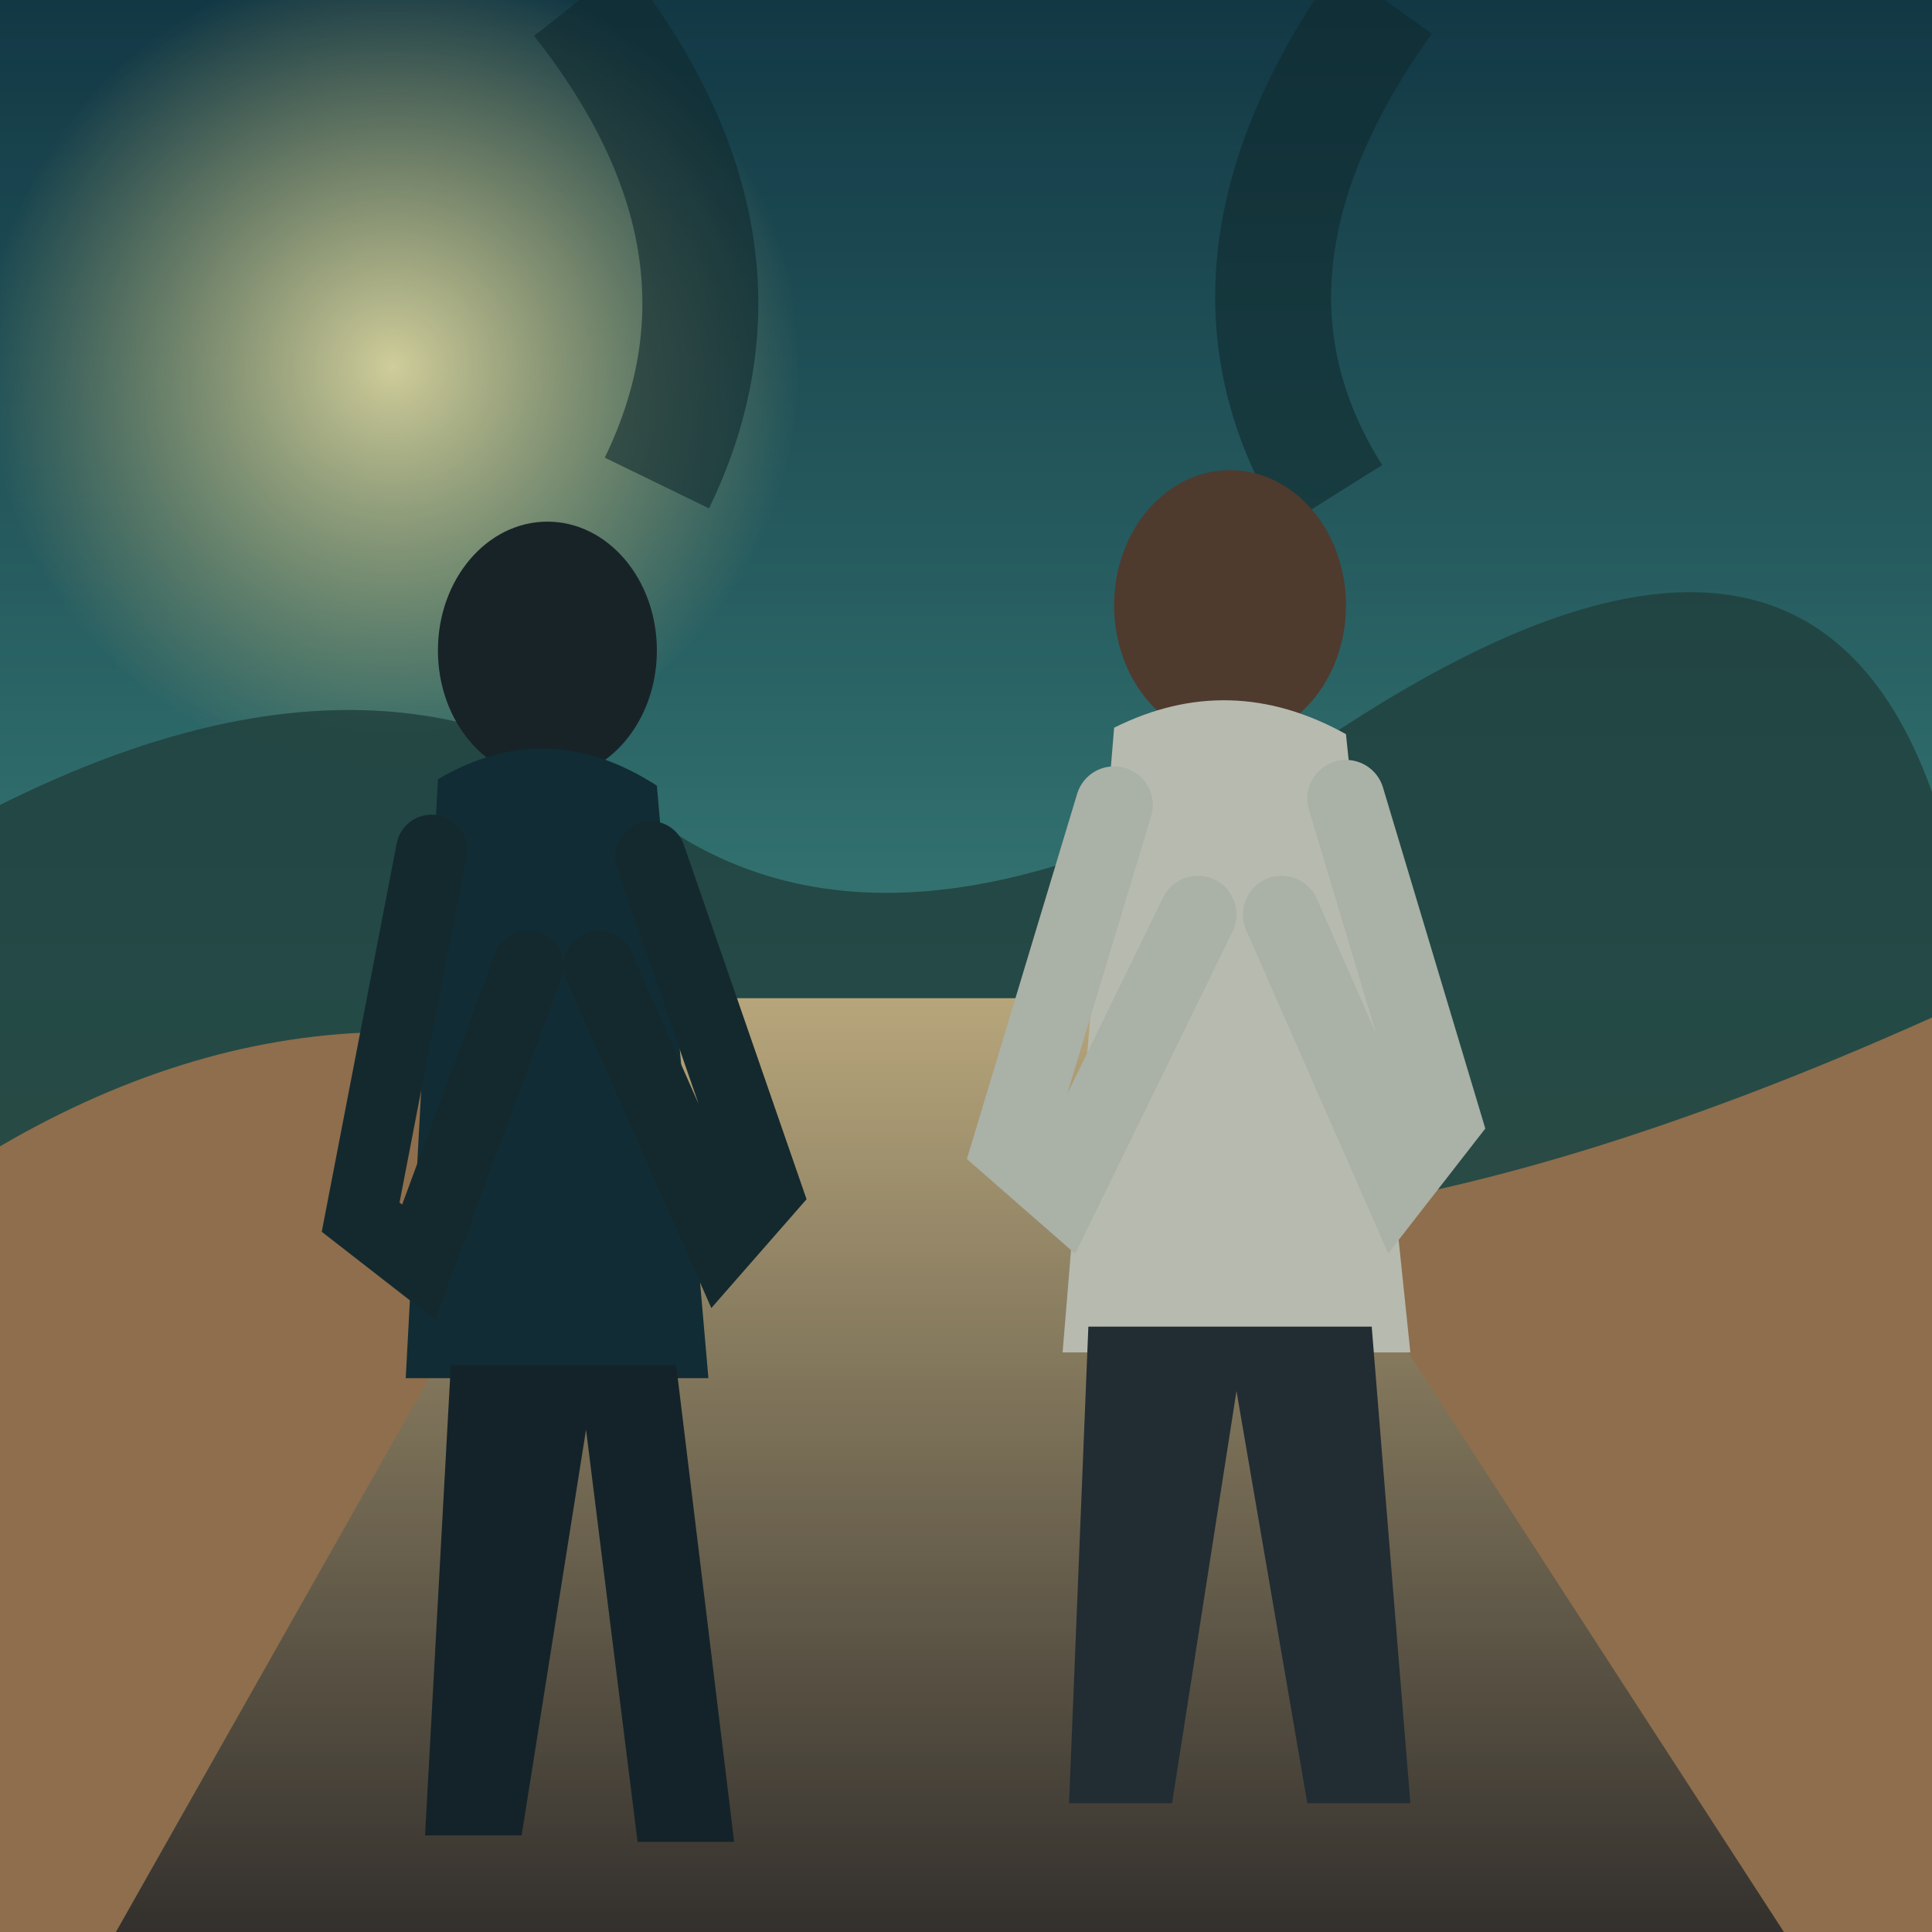
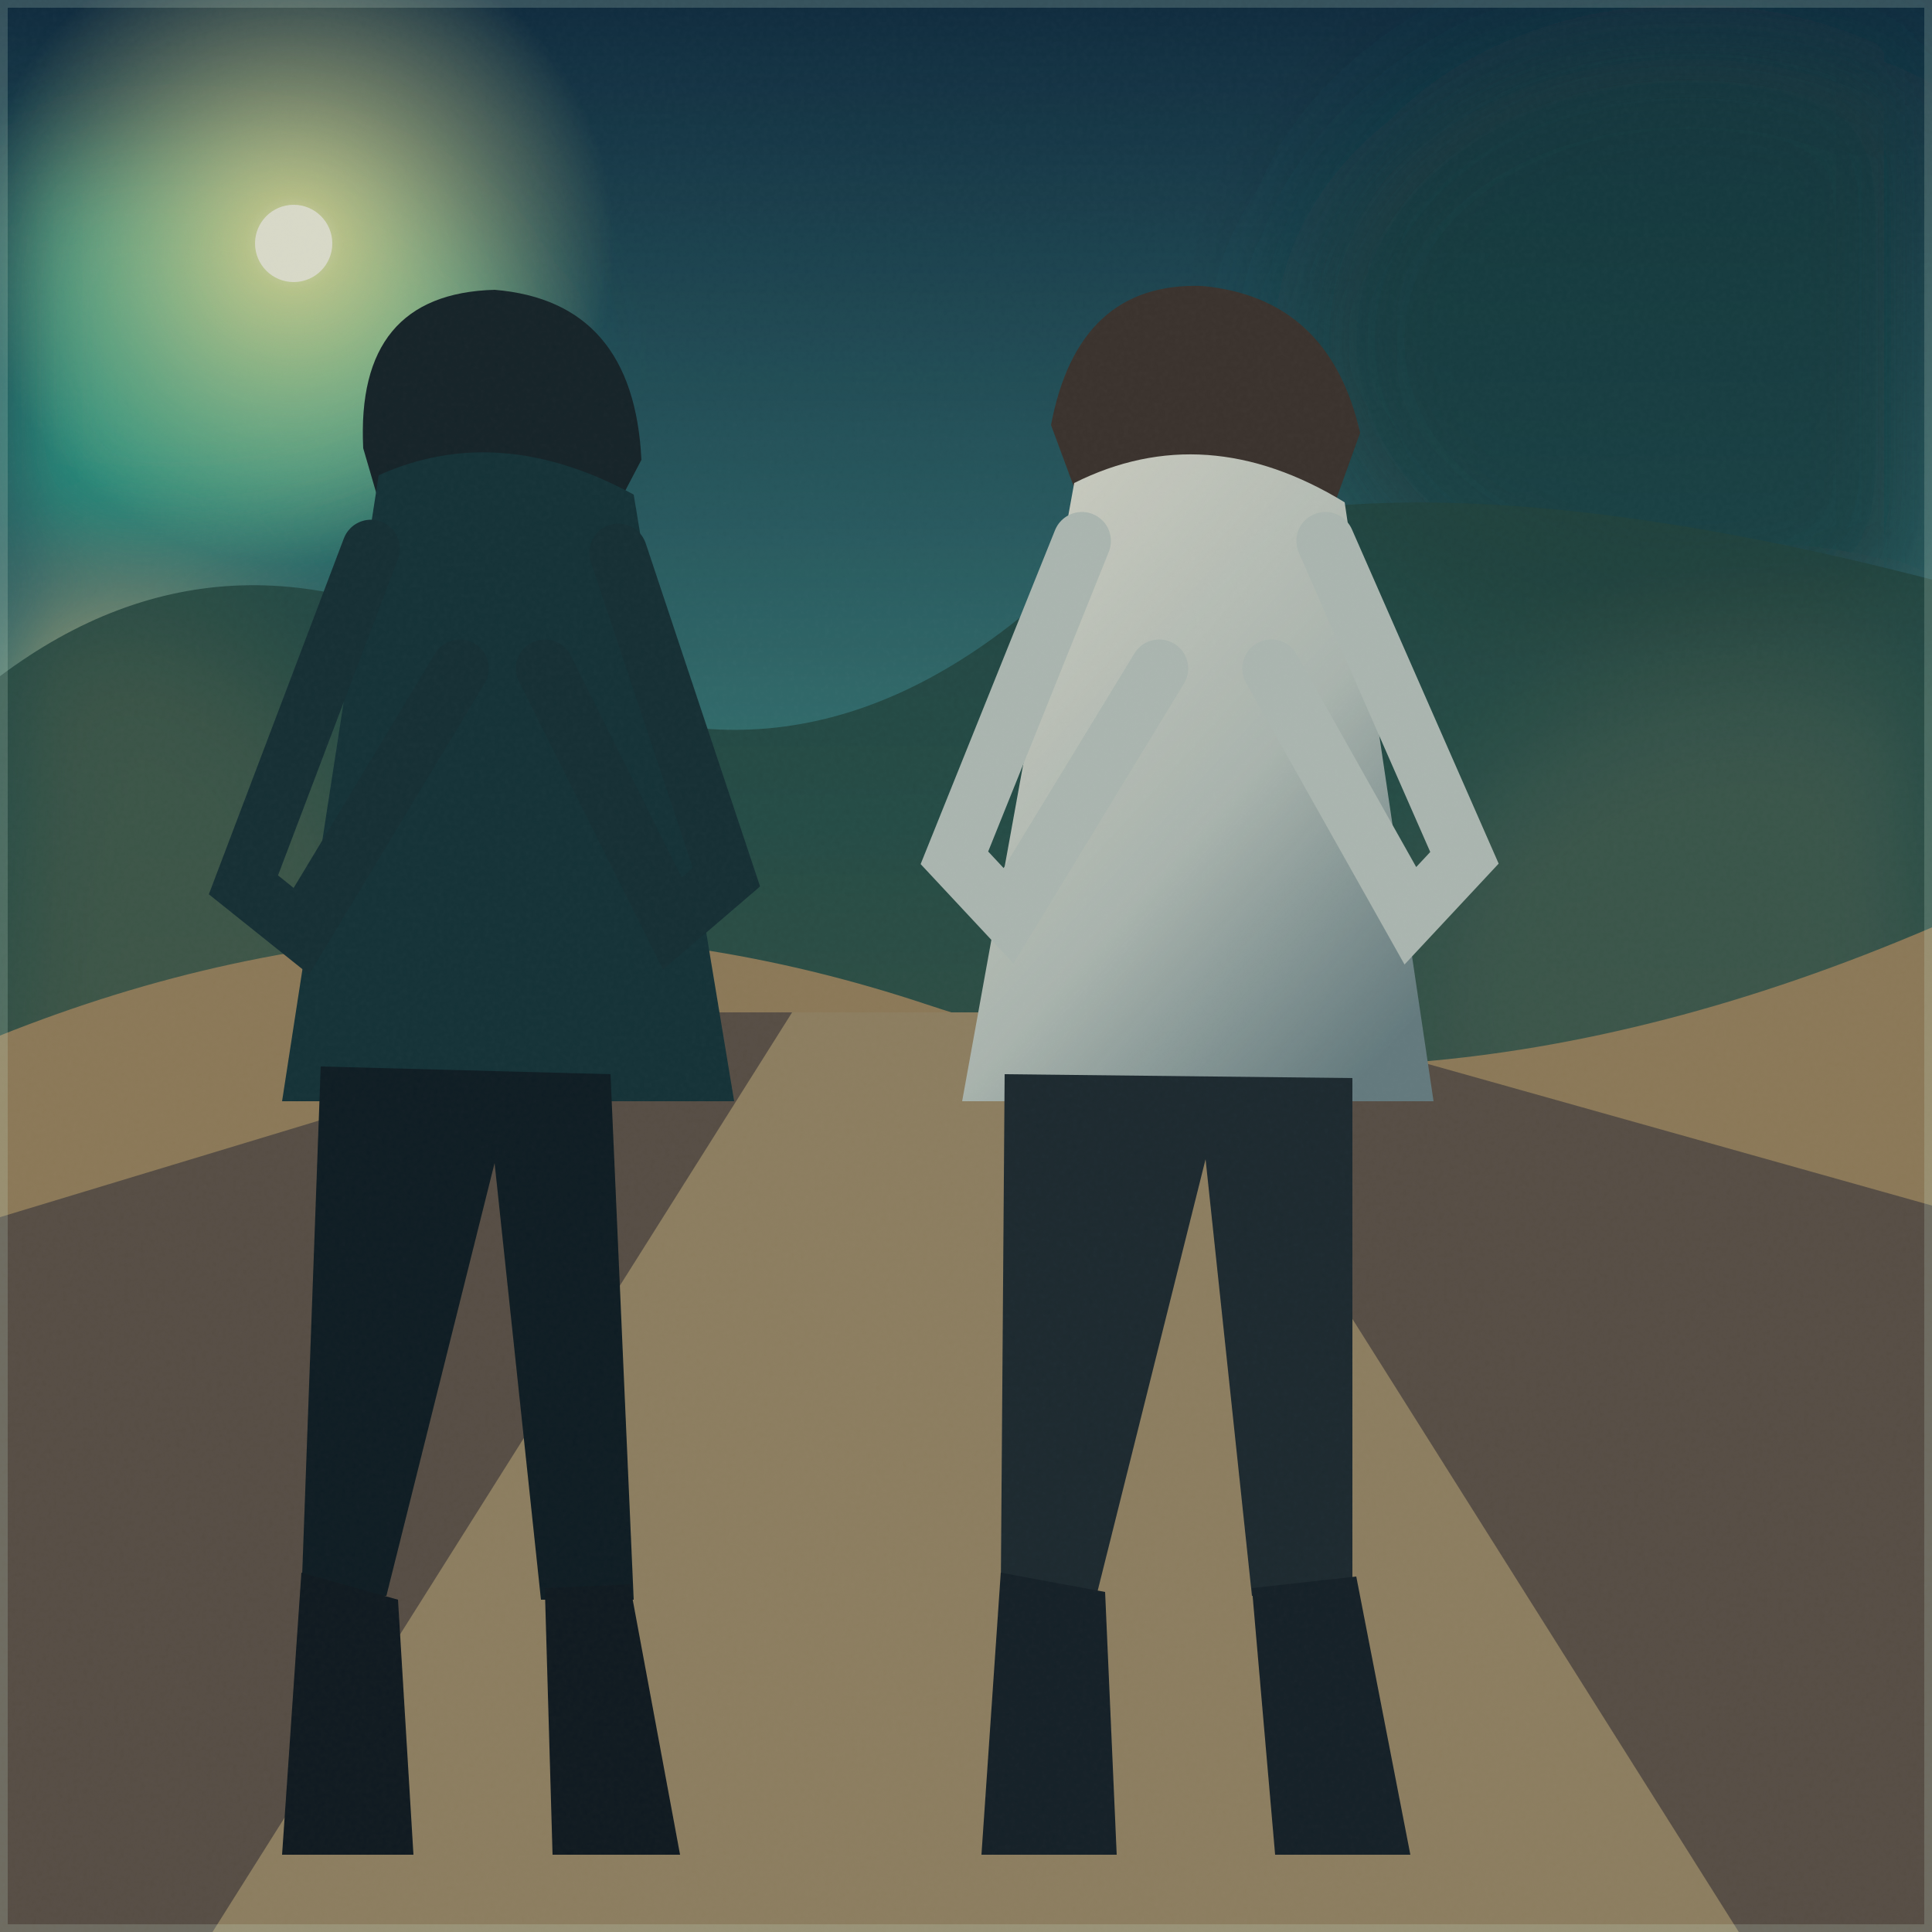
- <svg xmlns="http://www.w3.org/2000/svg" viewBox="0 0 300 300">
+ <svg xmlns="http://www.w3.org/2000/svg" viewBox="0 0 500 500">
  <defs>
    <linearGradient id="sky" x2="0" y2="1">
-       <stop stop-color="#143d4a" />
-       <stop offset=".52" stop-color="#3f8a83" />
-       <stop offset="1" stop-color="#e7a35e" />
+       <stop stop-color="#102e42" />
+       <stop offset=".42" stop-color="#3d817c" />
+       <stop offset=".72" stop-color="#d3a16a" />
+       <stop offset="1" stop-color="#3a3832" />
    </linearGradient>
-     <radialGradient id="glow">
-       <stop stop-color="#fff6b4" stop-opacity=".95" />
-       <stop offset="1" stop-color="#f4d780" stop-opacity="0" />
+     <radialGradient id="sun">
+       <stop stop-color="#fffbd0" />
+       <stop offset=".15" stop-color="#fff2a0" stop-opacity=".8" />
+       <stop offset="1" stop-color="#fff2a0" stop-opacity="0" />
    </radialGradient>
-     <linearGradient id="path" x2="0" y2="1">
-       <stop stop-color="#d8c08b" />
-       <stop offset="1" stop-color="#3b342e" />
+     <linearGradient id="white" x2=".8" y2="1">
+       <stop stop-color="#f4f0df" />
+       <stop offset=".6" stop-color="#c7d0c6" />
+       <stop offset="1" stop-color="#748b8d" />
    </linearGradient>
+     <filter id="blur">
+       <feGaussianBlur stdDeviation="15" />
+     </filter>
+     <filter id="grain">
+       <feTurbulence type="fractalNoise" baseFrequency=".75" numOctaves="2" />
+       <feColorMatrix values="0 0 0 0 .5 0 0 0 0 .5 0 0 0 0 .5 0 0 0 .12 0" />
+     </filter>
  </defs>
-   <rect width="300" height="300" fill="url(#sky)" />
-   <circle cx="61" cy="57" r="63" fill="url(#glow)" />
-   <path d="M0 125 Q60 95 100 126 T210 112 T300 123 V300 H0Z" fill="#24453f" opacity=".8" />
-   <path d="M0 178 Q60 143 121 177 T300 158 V300 H0Z" fill="#a77e53" />
-   <path d="M100 155 L183 155 L277 300 H18Z" fill="url(#path)" />
-   <path d="M90 0 Q120 38 102 75 M215 0 Q185 42 207 77" stroke="#102b2f" stroke-width="18" opacity=".6" fill="none" />
-   <g transform="translate(57 72)">
-     <ellipse cx="28" cy="29" rx="17" ry="20" fill="#1b2528" />
-     <path d="M11 49 Q28 39 45 50 L53 142 L6 142Z" fill="#132f36" />
-     <path d="M13 140 L9 213 L24 213 L34 150 L42 214 L57 214 L48 140Z" fill="#17252a" />
-     <path d="M10 60 L-1 117 L8 124 L25 78 M44 61 L62 113 L55 121 L36 78" stroke="#172c30" stroke-width="11" fill="none" stroke-linecap="round" />
+   <rect width="500" height="500" fill="url(#sky)" />
+   <g filter="url(#blur)" opacity=".75">
+     <ellipse cx="44" cy="92" rx="90" ry="50" fill="#2fbc9a" />
+     <ellipse cx="437" cy="88" rx="100" ry="80" fill="#163d3d" />
+     <ellipse cx="30" cy="250" rx="70" ry="90" fill="#f6d18b" />
+     <ellipse cx="455" cy="255" rx="90" ry="80" fill="#e5d2a0" />
  </g>
-   <g transform="translate(157 63)">
-     <ellipse cx="34" cy="31" rx="18" ry="21" fill="#5c4030" />
-     <path d="M16 50 Q34 41 52 51 L62 147 L8 147Z" fill="#d8d8c9" />
-     <path d="M12 143 L9 217 L25 217 L35 153 L46 217 L62 217 L56 143Z" fill="#273035" />
-     <path d="M16 62 L0 115 L8 122 L29 79 M52 61 L67 111 L60 120 L42 79" stroke="#c9cdbf" stroke-width="12" fill="none" stroke-linecap="round" />
+   <circle cx="76" cy="63" r="83" fill="url(#sun)" />
+   <circle cx="76" cy="63" r="10" fill="#fffde6" />
+   <path d="M0 175 Q60 130 130 171 T265 159 T500 150 V340 H0Z" fill="#24483f" opacity=".8" />
+   <path d="M0 268 Q120 220 240 260 T500 240 V500 H0Z" fill="#a48a60" />
+   <path d="M0 315 L175 262 H322 L500 312 V500 H0Z" fill="#655749" />
+   <path d="M205 262 H300 L450 500 H55Z" fill="#c7ad7b" opacity=".65" />
+   <g>
+     <path d="M94 116 Q92 76 128 75 Q164 78 166 119 L155 140 H101Z" fill="#182528" />
+     <path d="M98 123 Q129 109 164 128 L190 285 H73Z" fill="#16363a" />
+     <path d="M96 142 L63 229 L78 241 L119 173 M160 143 L188 227 L174 239 L141 173" fill="none" stroke="#183337" stroke-width="15" stroke-linecap="round" />
+     <path d="M83 276 L78 413 L100 413 L128 301 L140 414 L164 414 L158 278Z" fill="#101d22" />
+     <path d="M78 407 L73 480 H107 L103 414 M141 411 L143 480 H176 L163 410" fill="#11191f" />
  </g>
-   <rect width="300" height="300" fill="#071a25" opacity=".16" />
+   <g>
+     <path d="M272 110 Q279 73 311 74 Q344 77 352 112 L343 137 H282Z" fill="#44372e" />
+     <path d="M278 125 Q312 108 348 130 L371 285 H249Z" fill="url(#white)" />
+     <path d="M280 140 L247 222 L261 237 L300 173 M343 140 L379 222 L365 237 L329 173" fill="none" stroke="#c8d2c8" stroke-width="15" stroke-linecap="round" />
+     <path d="M260 278 L259 412 L284 412 L312 300 L324 413 L350 413 L350 279Z" fill="#202c31" />
+     <path d="M259 407 L254 480 H289 L286 412 M324 411 L330 480 H365 L351 408" fill="#172127" />
+   </g>
+   <rect width="500" height="500" fill="#051a27" opacity=".16" />
+   <rect width="500" height="500" filter="url(#grain)" opacity=".25" />
+   <rect x="1" y="1" width="498" height="498" fill="none" stroke="#d0e7d5" stroke-opacity=".2" stroke-width="2" />
</svg>
